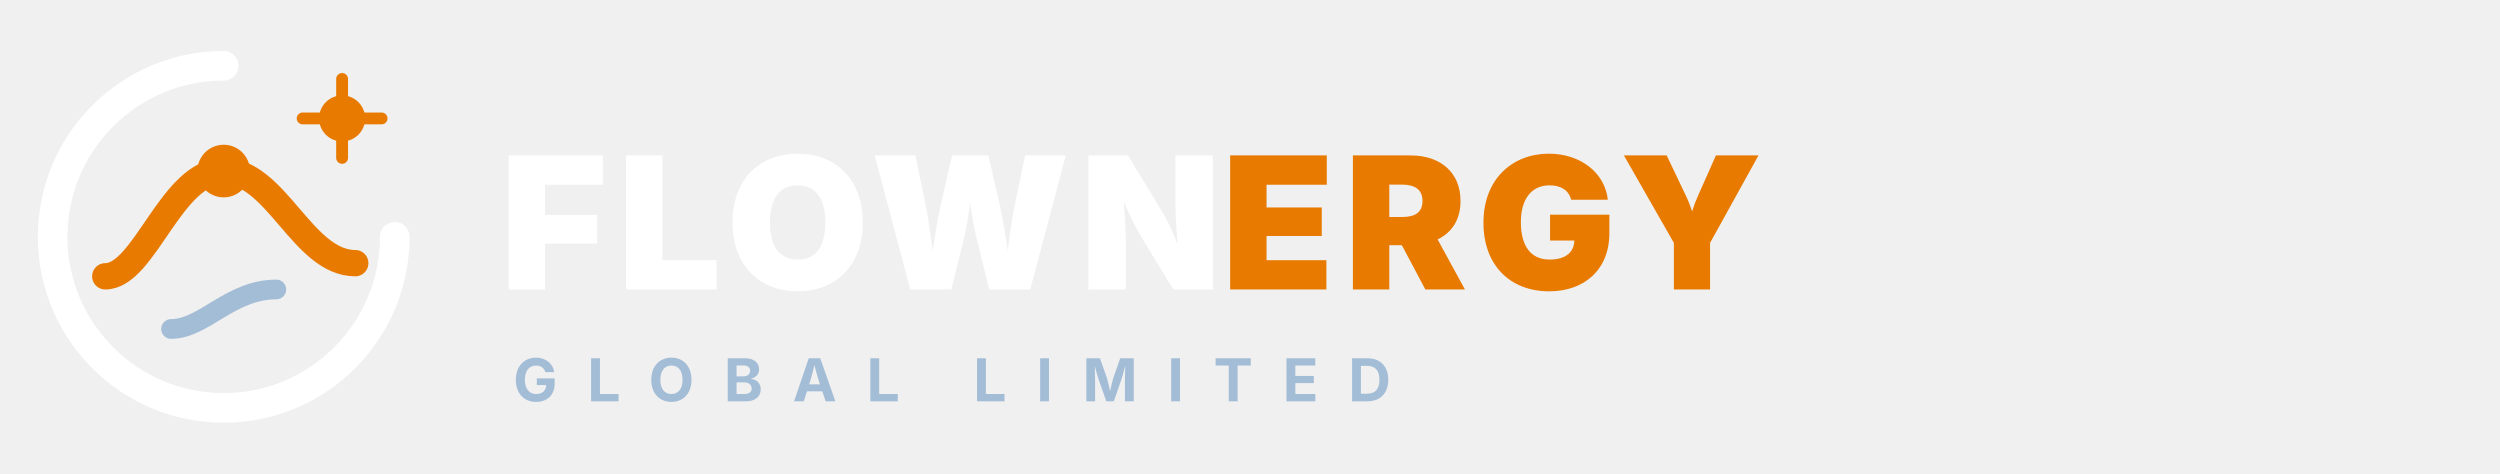
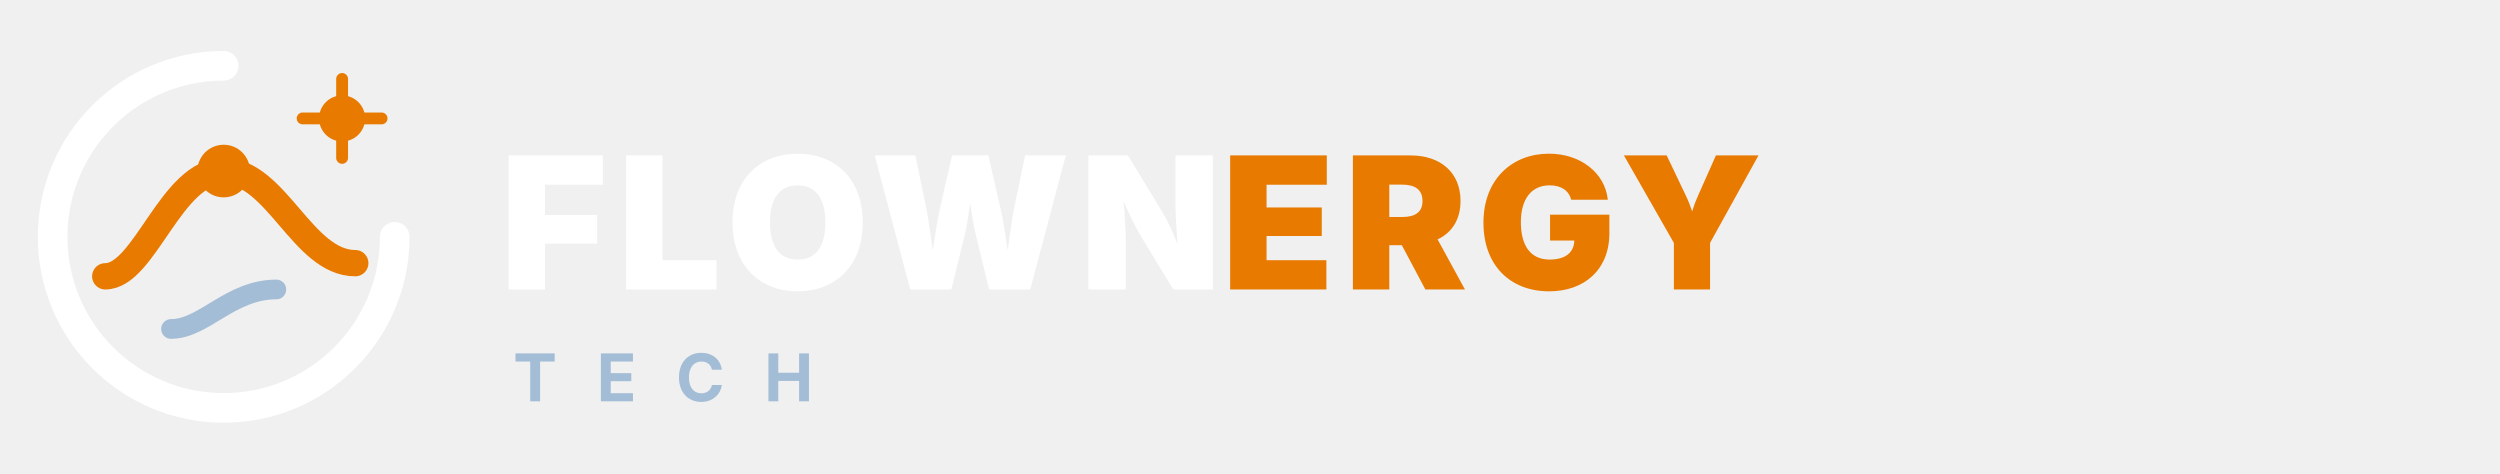
<svg xmlns="http://www.w3.org/2000/svg" viewBox="0 0 380 72" fill="none">
  <g transform="translate(4, 6)">
    <path d="M30 4C15.64 4 4 15.64 4 30C4 44.36 15.64 56 30 56C44.36 56 56 44.36 56 30" stroke="#FFFFFF" stroke-width="4.5" stroke-linecap="round" stroke-linejoin="round" />
    <path d="M12 36C18 36 22 20 30 20C38 20 42 34 50 34" stroke="#E87A00" stroke-width="4" stroke-linecap="round" stroke-linejoin="round" />
    <circle cx="30" cy="20" r="4" fill="#E87A00" />
    <path d="M22 44C27 44 31 38 38 38" stroke="#A4BDD6" stroke-width="3" stroke-linecap="round" />
    <circle cx="48" cy="12" r="3.5" fill="#E87A00" />
    <path d="M48 6V18M42 12H54" stroke="#E87A00" stroke-width="1.8" stroke-linecap="round" />
  </g>
  <g transform="translate(76, 20)">
    <text x="0" y="24" font-family="'Plus Jakarta Sans', 'Inter', -apple-system, BlinkMacSystemFont, 'Segoe UI', Roboto, sans-serif" font-weight="900" font-size="28" letter-spacing="1.5" fill="#FFFFFF">
      FLOWN<tspan fill="#E87A00">ERGY</tspan>
    </text>
-     <text x="2" y="41" font-family="'Plus Jakarta Sans', 'Inter', -apple-system, BlinkMacSystemFont, 'Segoe UI', Roboto, sans-serif" font-weight="700" font-size="9" letter-spacing="4.5" fill="#A4BDD6">
-       GLOBAL LIMITED
+     <text x="2" y="41" font-family="'Plus Jakarta Sans', 'Inter', -apple-system, BlinkMacSystemFont, 'Segoe UI', Roboto, sans-serif" font-weight="700" font-size="10" letter-spacing="6" fill="#A4BDD6">
+       TECH
    </text>
  </g>
</svg>
